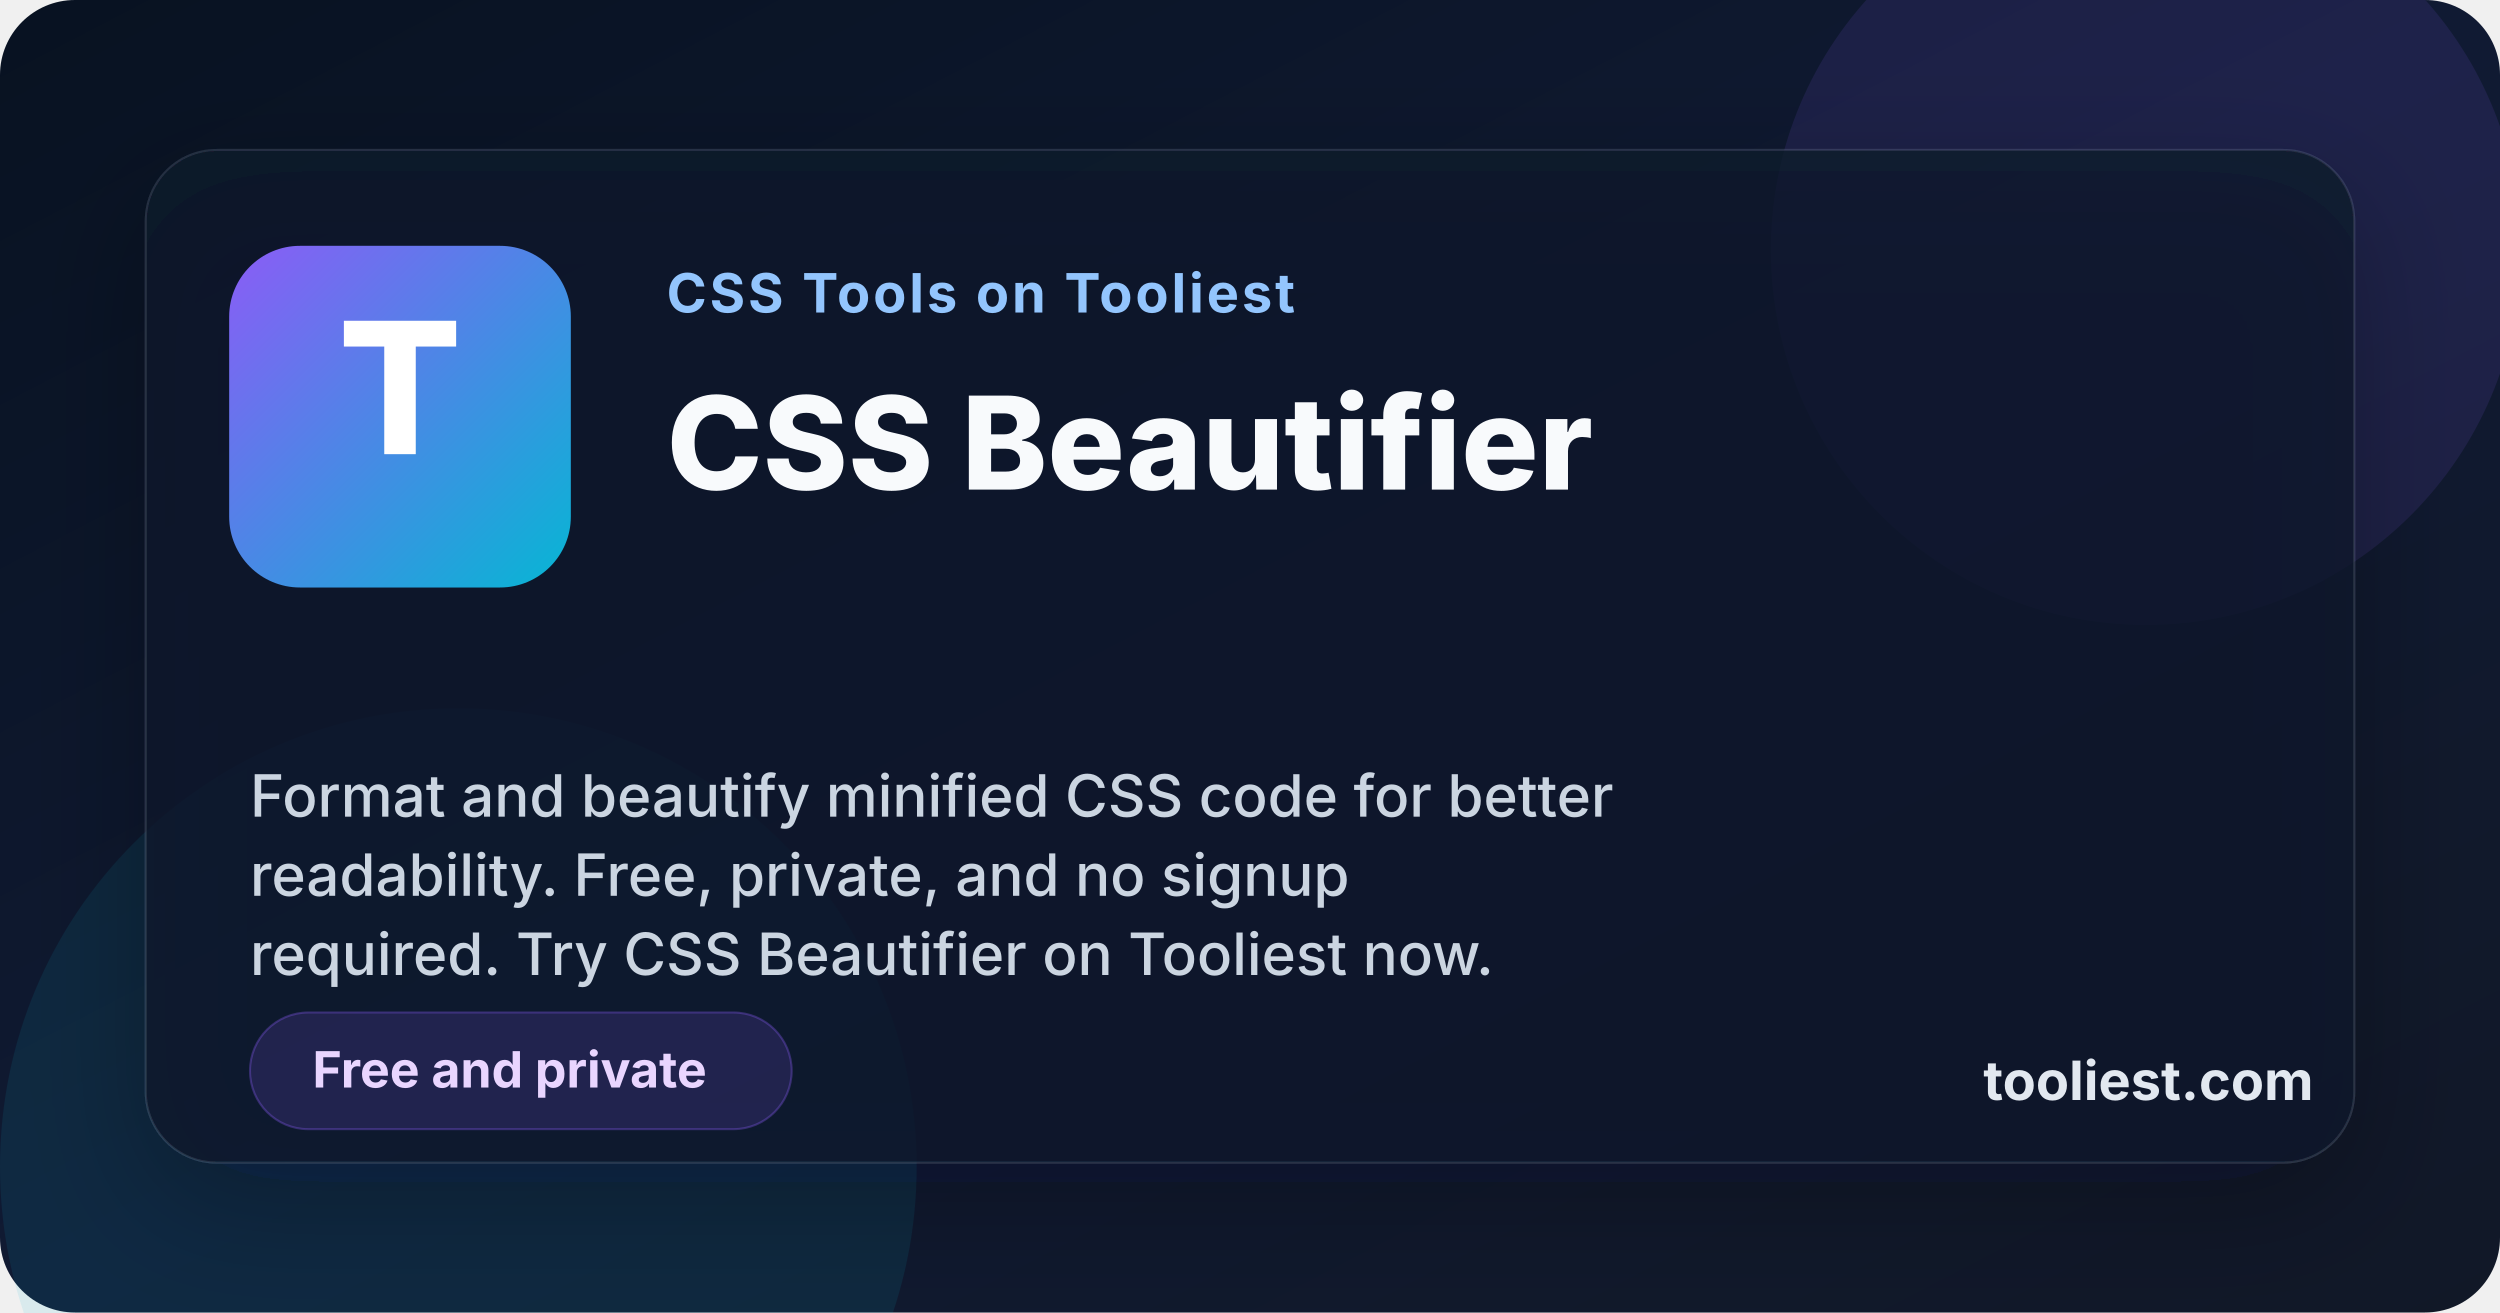
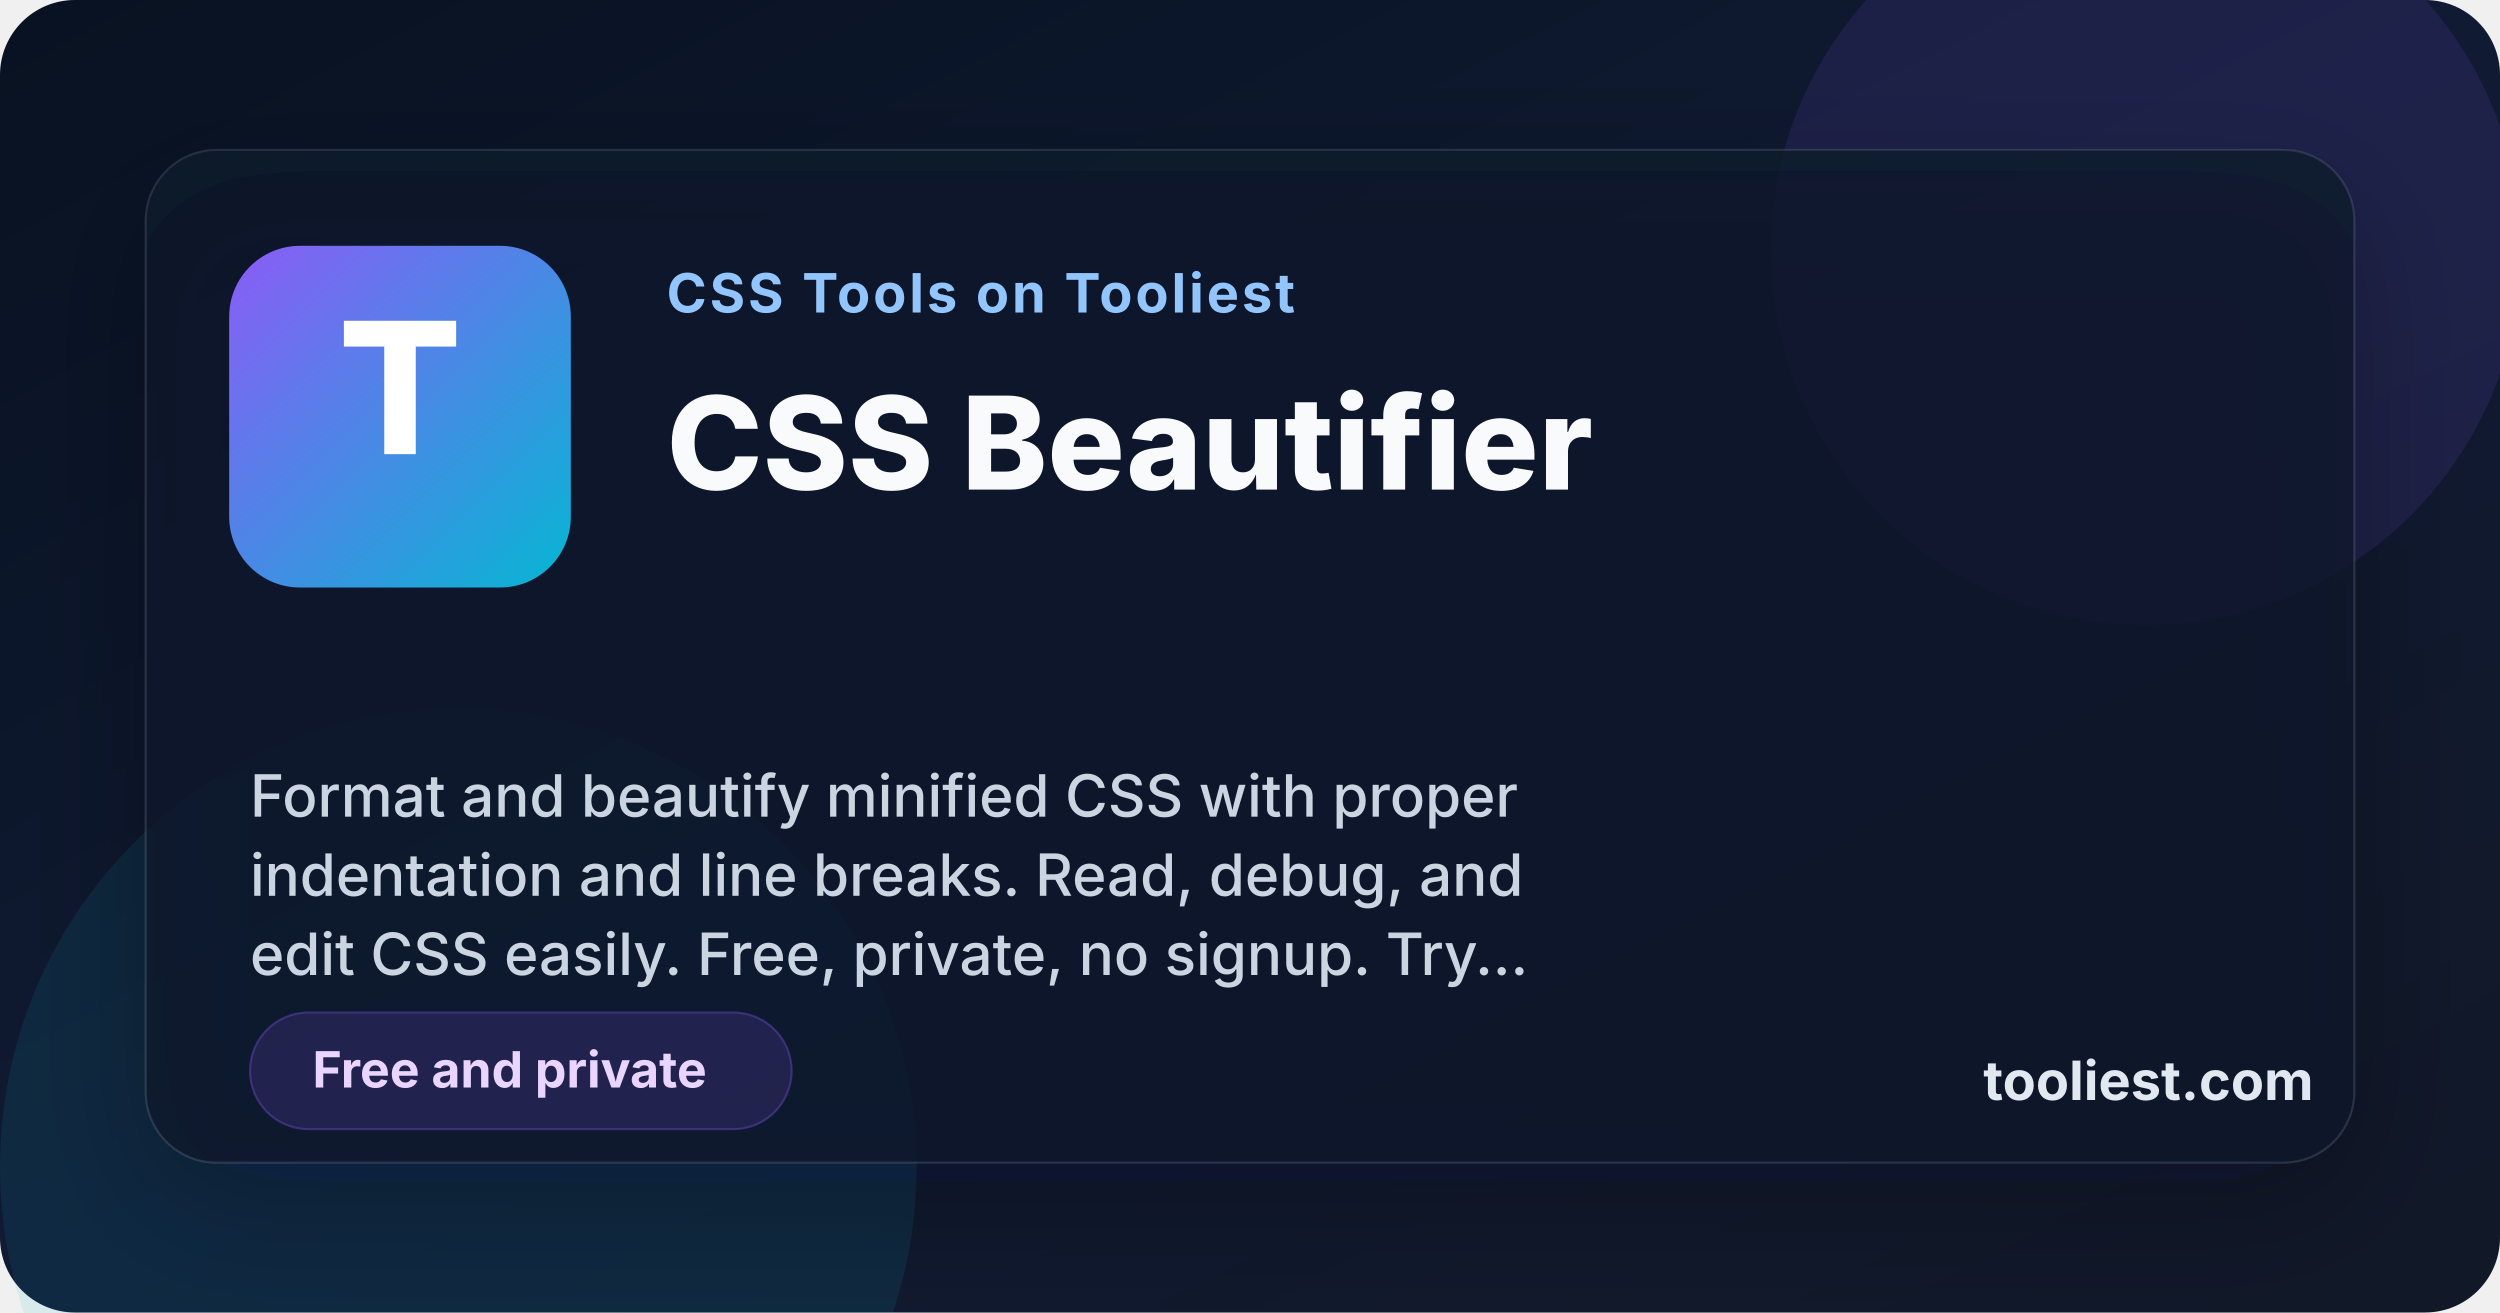
<svg xmlns="http://www.w3.org/2000/svg" width="1200" height="630" viewBox="0 0 1200 630" role="img" aria-labelledby="title desc">
  <defs>
    <linearGradient id="bg" x1="0%" x2="100%" y1="0%" y2="100%">
      <stop offset="0%" stop-color="#081221" />
      <stop offset="50%" stop-color="#101a33" />
      <stop offset="100%" stop-color="#111827" />
    </linearGradient>
    <linearGradient id="accent" x1="0%" x2="100%" y1="0%" y2="100%">
      <stop offset="0%" stop-color="#8b5cf6" />
      <stop offset="100%" stop-color="#06b6d4" />
    </linearGradient>
    <filter id="shadow" x="-20%" y="-20%" width="140%" height="140%">
      <feDropShadow dx="0" dy="20" stdDeviation="30" flood-color="#020617" flood-opacity="0.35" />
    </filter>
  </defs>
  <rect width="1200" height="630" fill="url(#bg)" rx="36" />
  <circle cx="1030" cy="120" r="180" fill="#8b5cf6" opacity="0.12" />
  <circle cx="220" cy="560" r="220" fill="#06b6d4" opacity="0.1" />
  <rect x="70" y="72" width="1060" height="486" rx="34" fill="rgba(15, 23, 42, 0.78)" stroke="rgba(148, 163, 184, 0.18)" filter="url(#shadow)" />
  <rect x="110" y="118" width="164" height="164" rx="34" fill="url(#accent)" />
  <text x="192" y="218" text-anchor="middle" font-family="Inter, Arial, sans-serif" font-size="88" font-weight="800" fill="#ffffff">T</text>
  <text x="320" y="150" font-family="Inter, Arial, sans-serif" font-size="26" font-weight="700" letter-spacing="1.4" fill="#93c5fd">CSS Tools on Tooliest</text>
  <text x="320" y="235" font-family="Inter, Arial, sans-serif" font-size="62" font-weight="800" fill="#f8fafc">CSS Beautifier</text>
-   <text x="120" y="392" font-family="Inter, Arial, sans-serif" font-size="28" font-weight="500" fill="#cbd5e1">Format and beautify minified CSS code for better</text>
-   <text x="120" y="430" font-family="Inter, Arial, sans-serif" font-size="28" font-weight="500" fill="#cbd5e1">readability. Free, private, and no signup</text>
-   <text x="120" y="468" font-family="Inter, Arial, sans-serif" font-size="28" font-weight="500" fill="#cbd5e1">required. Try CSS Beautifier on Tooliest now.</text>
+   <text x="120" y="392" font-family="Inter, Arial, sans-serif" font-size="28" font-weight="500" fill="#cbd5e1">Format and beautify minified CSS with proper</text>
+   <text x="120" y="430" font-family="Inter, Arial, sans-serif" font-size="28" font-weight="500" fill="#cbd5e1">indentation and line breaks. Read, debug, and</text>
+   <text x="120" y="468" font-family="Inter, Arial, sans-serif" font-size="28" font-weight="500" fill="#cbd5e1">edit CSS easily. Free, private, no signup. Try...</text>
  <rect x="120" y="486" width="260" height="56" rx="28" fill="rgba(139, 92, 246, 0.16)" stroke="rgba(139, 92, 246, 0.32)" />
  <text x="150" y="522" font-family="Inter, Arial, sans-serif" font-size="24" font-weight="700" fill="#e9d5ff">Free and private</text>
  <text x="952" y="528" font-family="Inter, Arial, sans-serif" font-size="26" font-weight="700" fill="#e2e8f0">tooliest.com</text>
</svg>
